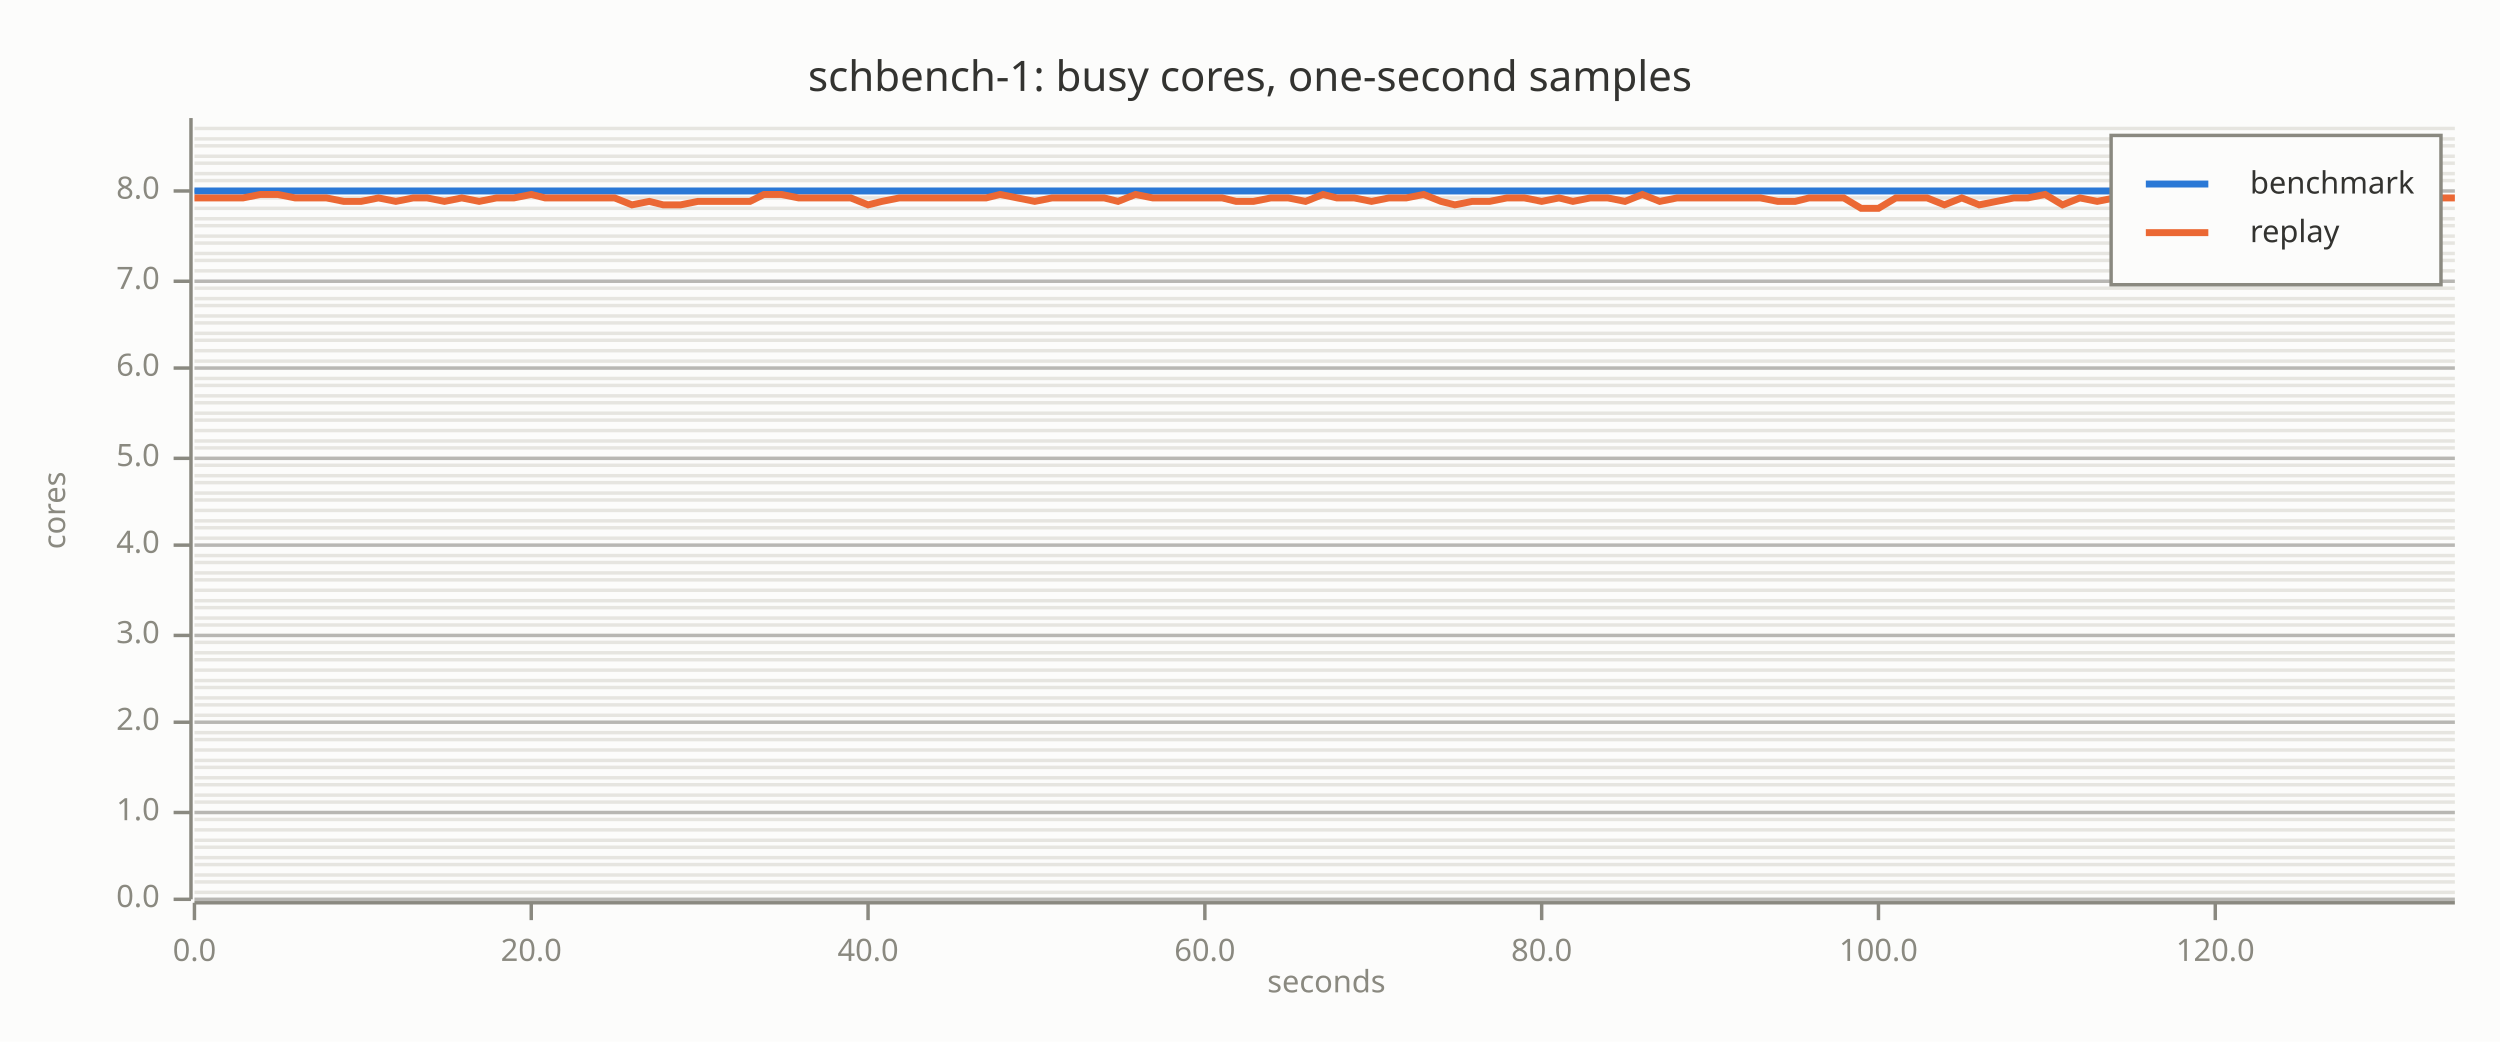
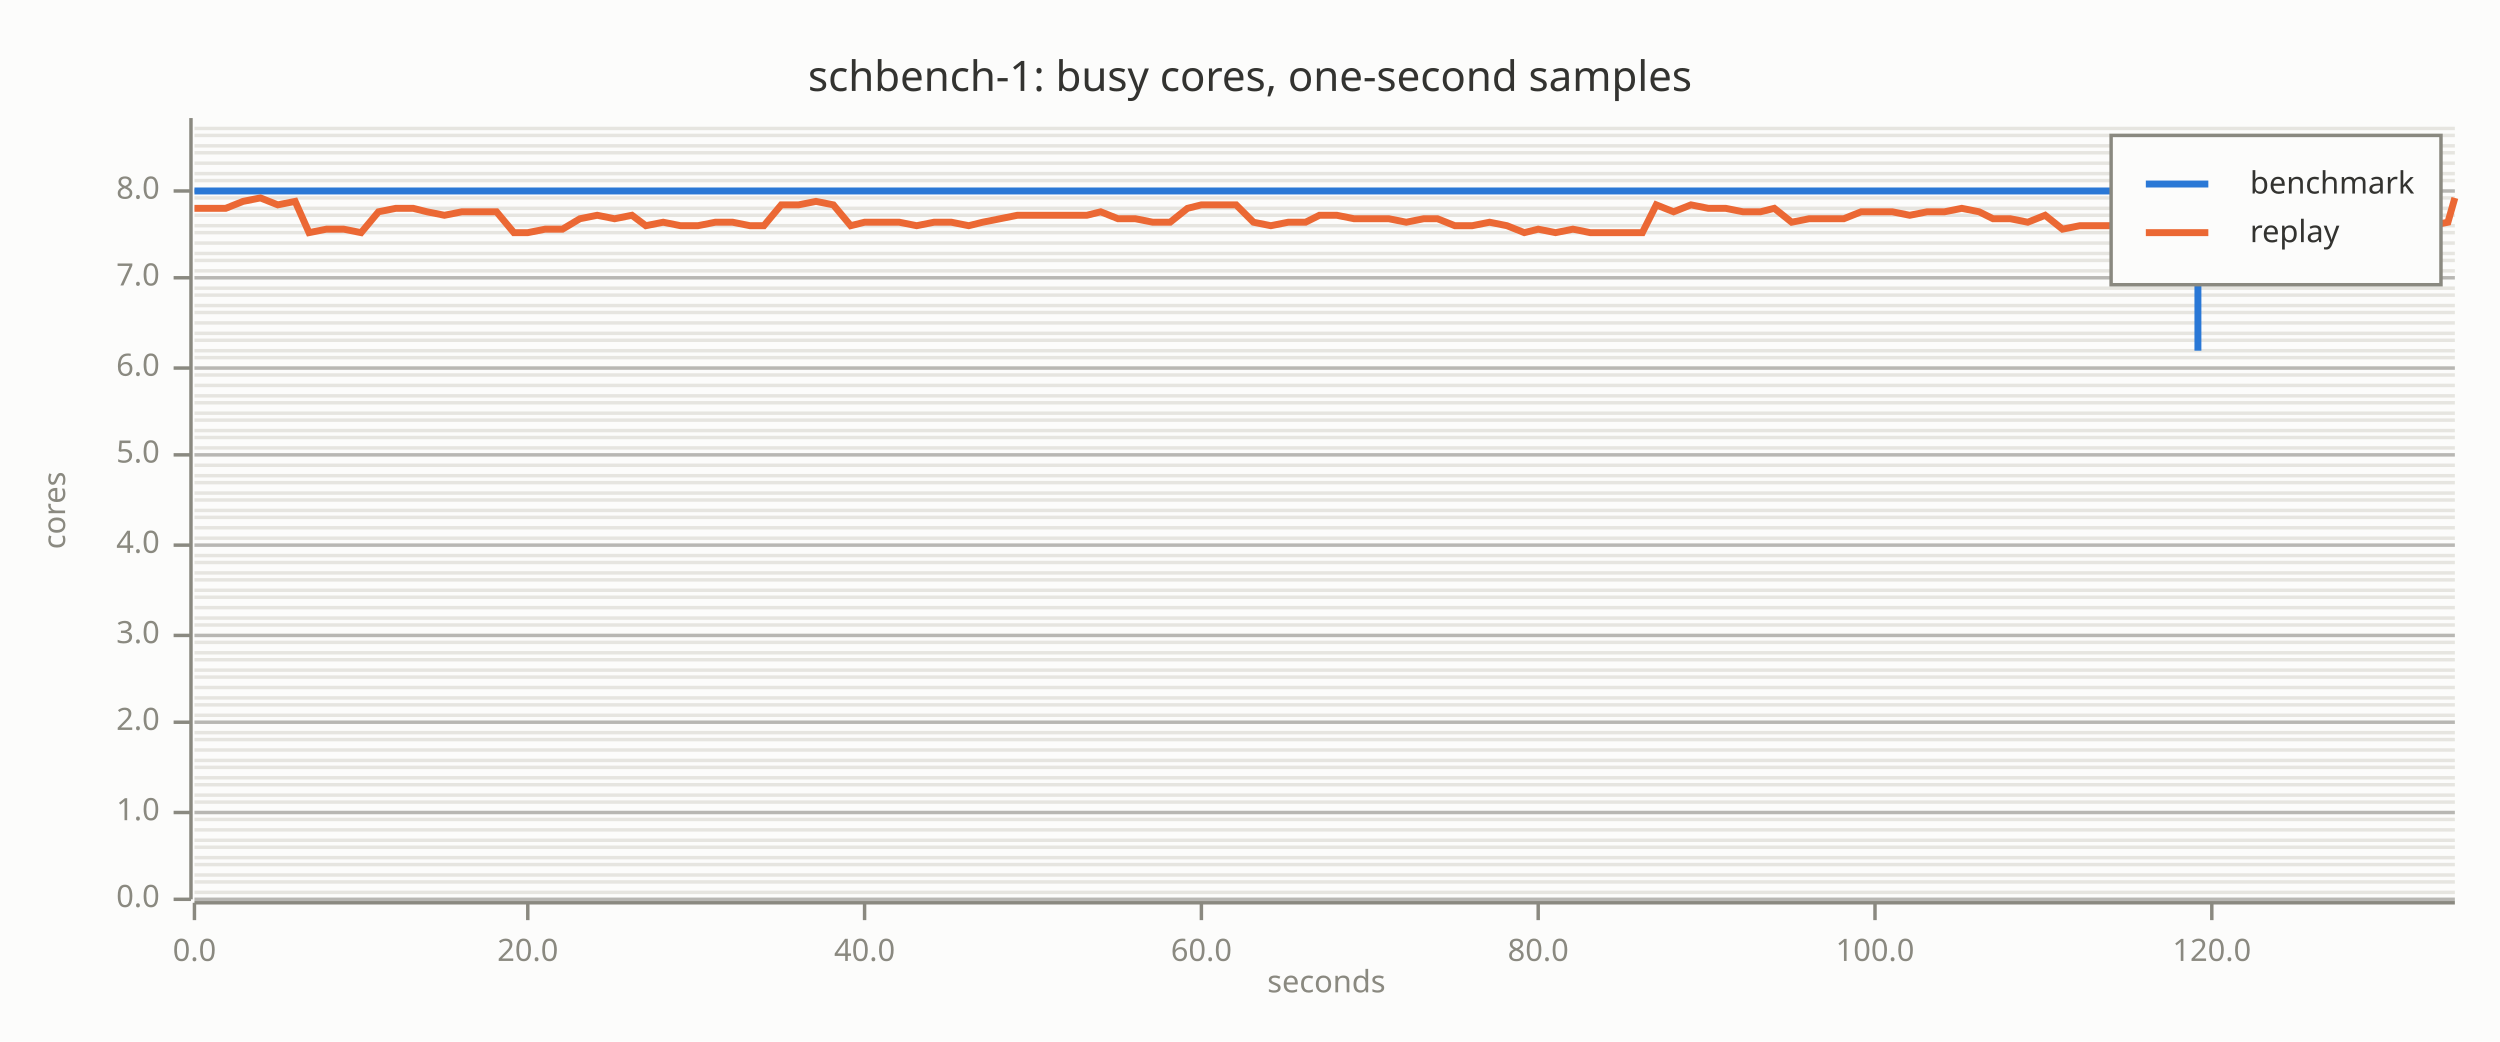
<svg xmlns="http://www.w3.org/2000/svg" width="720" height="300" viewBox="0 0 720 300">
  <rect x="0" y="0" width="720" height="300" opacity="1" fill="#FCFCFB" stroke="none" />
  <text x="360" y="17" dy="0.76em" text-anchor="middle" font-family="sans-serif" font-size="12.097" opacity="1" fill="#333330">
schbench-1: busy cores, one-second samples
</text>
  <line opacity="1" stroke="#E6E5E0" stroke-width="1" x1="56" y1="259" x2="707" y2="259" />
  <line opacity="1" stroke="#E6E5E0" stroke-width="1" x1="56" y1="257" x2="707" y2="257" />
  <line opacity="1" stroke="#E6E5E0" stroke-width="1" x1="56" y1="254" x2="707" y2="254" />
  <line opacity="1" stroke="#E6E5E0" stroke-width="1" x1="56" y1="252" x2="707" y2="252" />
  <line opacity="1" stroke="#E6E5E0" stroke-width="1" x1="56" y1="249" x2="707" y2="249" />
  <line opacity="1" stroke="#E6E5E0" stroke-width="1" x1="56" y1="247" x2="707" y2="247" />
  <line opacity="1" stroke="#E6E5E0" stroke-width="1" x1="56" y1="244" x2="707" y2="244" />
  <line opacity="1" stroke="#E6E5E0" stroke-width="1" x1="56" y1="242" x2="707" y2="242" />
  <line opacity="1" stroke="#E6E5E0" stroke-width="1" x1="56" y1="239" x2="707" y2="239" />
  <line opacity="1" stroke="#E6E5E0" stroke-width="1" x1="56" y1="236" x2="707" y2="236" />
  <line opacity="1" stroke="#E6E5E0" stroke-width="1" x1="56" y1="234" x2="707" y2="234" />
  <line opacity="1" stroke="#E6E5E0" stroke-width="1" x1="56" y1="231" x2="707" y2="231" />
  <line opacity="1" stroke="#E6E5E0" stroke-width="1" x1="56" y1="229" x2="707" y2="229" />
  <line opacity="1" stroke="#E6E5E0" stroke-width="1" x1="56" y1="226" x2="707" y2="226" />
  <line opacity="1" stroke="#E6E5E0" stroke-width="1" x1="56" y1="224" x2="707" y2="224" />
  <line opacity="1" stroke="#E6E5E0" stroke-width="1" x1="56" y1="221" x2="707" y2="221" />
  <line opacity="1" stroke="#E6E5E0" stroke-width="1" x1="56" y1="219" x2="707" y2="219" />
  <line opacity="1" stroke="#E6E5E0" stroke-width="1" x1="56" y1="216" x2="707" y2="216" />
  <line opacity="1" stroke="#E6E5E0" stroke-width="1" x1="56" y1="213" x2="707" y2="213" />
  <line opacity="1" stroke="#E6E5E0" stroke-width="1" x1="56" y1="211" x2="707" y2="211" />
  <line opacity="1" stroke="#E6E5E0" stroke-width="1" x1="56" y1="208" x2="707" y2="208" />
  <line opacity="1" stroke="#E6E5E0" stroke-width="1" x1="56" y1="206" x2="707" y2="206" />
  <line opacity="1" stroke="#E6E5E0" stroke-width="1" x1="56" y1="203" x2="707" y2="203" />
  <line opacity="1" stroke="#E6E5E0" stroke-width="1" x1="56" y1="201" x2="707" y2="201" />
  <line opacity="1" stroke="#E6E5E0" stroke-width="1" x1="56" y1="198" x2="707" y2="198" />
-   <line opacity="1" stroke="#E6E5E0" stroke-width="1" x1="56" y1="196" x2="707" y2="196" />
+   <line opacity="1" stroke="#E6E5E0" stroke-width="1" x1="56" y1="195" x2="707" y2="195" />
  <line opacity="1" stroke="#E6E5E0" stroke-width="1" x1="56" y1="193" x2="707" y2="193" />
  <line opacity="1" stroke="#E6E5E0" stroke-width="1" x1="56" y1="190" x2="707" y2="190" />
  <line opacity="1" stroke="#E6E5E0" stroke-width="1" x1="56" y1="188" x2="707" y2="188" />
  <line opacity="1" stroke="#E6E5E0" stroke-width="1" x1="56" y1="185" x2="707" y2="185" />
  <line opacity="1" stroke="#E6E5E0" stroke-width="1" x1="56" y1="183" x2="707" y2="183" />
  <line opacity="1" stroke="#E6E5E0" stroke-width="1" x1="56" y1="180" x2="707" y2="180" />
  <line opacity="1" stroke="#E6E5E0" stroke-width="1" x1="56" y1="178" x2="707" y2="178" />
  <line opacity="1" stroke="#E6E5E0" stroke-width="1" x1="56" y1="175" x2="707" y2="175" />
-   <line opacity="1" stroke="#E6E5E0" stroke-width="1" x1="56" y1="173" x2="707" y2="173" />
+   <line opacity="1" stroke="#E6E5E0" stroke-width="1" x1="56" y1="172" x2="707" y2="172" />
  <line opacity="1" stroke="#E6E5E0" stroke-width="1" x1="56" y1="170" x2="707" y2="170" />
  <line opacity="1" stroke="#E6E5E0" stroke-width="1" x1="56" y1="167" x2="707" y2="167" />
  <line opacity="1" stroke="#E6E5E0" stroke-width="1" x1="56" y1="165" x2="707" y2="165" />
  <line opacity="1" stroke="#E6E5E0" stroke-width="1" x1="56" y1="162" x2="707" y2="162" />
  <line opacity="1" stroke="#E6E5E0" stroke-width="1" x1="56" y1="160" x2="707" y2="160" />
  <line opacity="1" stroke="#E6E5E0" stroke-width="1" x1="56" y1="157" x2="707" y2="157" />
  <line opacity="1" stroke="#E6E5E0" stroke-width="1" x1="56" y1="155" x2="707" y2="155" />
  <line opacity="1" stroke="#E6E5E0" stroke-width="1" x1="56" y1="152" x2="707" y2="152" />
-   <line opacity="1" stroke="#E6E5E0" stroke-width="1" x1="56" y1="150" x2="707" y2="150" />
+   <line opacity="1" stroke="#E6E5E0" stroke-width="1" x1="56" y1="149" x2="707" y2="149" />
  <line opacity="1" stroke="#E6E5E0" stroke-width="1" x1="56" y1="147" x2="707" y2="147" />
  <line opacity="1" stroke="#E6E5E0" stroke-width="1" x1="56" y1="144" x2="707" y2="144" />
  <line opacity="1" stroke="#E6E5E0" stroke-width="1" x1="56" y1="142" x2="707" y2="142" />
  <line opacity="1" stroke="#E6E5E0" stroke-width="1" x1="56" y1="139" x2="707" y2="139" />
  <line opacity="1" stroke="#E6E5E0" stroke-width="1" x1="56" y1="137" x2="707" y2="137" />
  <line opacity="1" stroke="#E6E5E0" stroke-width="1" x1="56" y1="134" x2="707" y2="134" />
-   <line opacity="1" stroke="#E6E5E0" stroke-width="1" x1="56" y1="132" x2="707" y2="132" />
+   <line opacity="1" stroke="#E6E5E0" stroke-width="1" x1="56" y1="131" x2="707" y2="131" />
  <line opacity="1" stroke="#E6E5E0" stroke-width="1" x1="56" y1="129" x2="707" y2="129" />
-   <line opacity="1" stroke="#E6E5E0" stroke-width="1" x1="56" y1="127" x2="707" y2="127" />
+   <line opacity="1" stroke="#E6E5E0" stroke-width="1" x1="56" y1="126" x2="707" y2="126" />
  <line opacity="1" stroke="#E6E5E0" stroke-width="1" x1="56" y1="124" x2="707" y2="124" />
  <line opacity="1" stroke="#E6E5E0" stroke-width="1" x1="56" y1="121" x2="707" y2="121" />
  <line opacity="1" stroke="#E6E5E0" stroke-width="1" x1="56" y1="119" x2="707" y2="119" />
  <line opacity="1" stroke="#E6E5E0" stroke-width="1" x1="56" y1="116" x2="707" y2="116" />
  <line opacity="1" stroke="#E6E5E0" stroke-width="1" x1="56" y1="114" x2="707" y2="114" />
  <line opacity="1" stroke="#E6E5E0" stroke-width="1" x1="56" y1="111" x2="707" y2="111" />
-   <line opacity="1" stroke="#E6E5E0" stroke-width="1" x1="56" y1="109" x2="707" y2="109" />
+   <line opacity="1" stroke="#E6E5E0" stroke-width="1" x1="56" y1="108" x2="707" y2="108" />
  <line opacity="1" stroke="#E6E5E0" stroke-width="1" x1="56" y1="106" x2="707" y2="106" />
-   <line opacity="1" stroke="#E6E5E0" stroke-width="1" x1="56" y1="104" x2="707" y2="104" />
+   <line opacity="1" stroke="#E6E5E0" stroke-width="1" x1="56" y1="103" x2="707" y2="103" />
  <line opacity="1" stroke="#E6E5E0" stroke-width="1" x1="56" y1="101" x2="707" y2="101" />
  <line opacity="1" stroke="#E6E5E0" stroke-width="1" x1="56" y1="98" x2="707" y2="98" />
  <line opacity="1" stroke="#E6E5E0" stroke-width="1" x1="56" y1="96" x2="707" y2="96" />
  <line opacity="1" stroke="#E6E5E0" stroke-width="1" x1="56" y1="93" x2="707" y2="93" />
-   <line opacity="1" stroke="#E6E5E0" stroke-width="1" x1="56" y1="91" x2="707" y2="91" />
+   <line opacity="1" stroke="#E6E5E0" stroke-width="1" x1="56" y1="90" x2="707" y2="90" />
  <line opacity="1" stroke="#E6E5E0" stroke-width="1" x1="56" y1="88" x2="707" y2="88" />
-   <line opacity="1" stroke="#E6E5E0" stroke-width="1" x1="56" y1="86" x2="707" y2="86" />
+   <line opacity="1" stroke="#E6E5E0" stroke-width="1" x1="56" y1="85" x2="707" y2="85" />
  <line opacity="1" stroke="#E6E5E0" stroke-width="1" x1="56" y1="83" x2="707" y2="83" />
-   <line opacity="1" stroke="#E6E5E0" stroke-width="1" x1="56" y1="81" x2="707" y2="81" />
+   <line opacity="1" stroke="#E6E5E0" stroke-width="1" x1="56" y1="80" x2="707" y2="80" />
  <line opacity="1" stroke="#E6E5E0" stroke-width="1" x1="56" y1="78" x2="707" y2="78" />
  <line opacity="1" stroke="#E6E5E0" stroke-width="1" x1="56" y1="75" x2="707" y2="75" />
  <line opacity="1" stroke="#E6E5E0" stroke-width="1" x1="56" y1="73" x2="707" y2="73" />
  <line opacity="1" stroke="#E6E5E0" stroke-width="1" x1="56" y1="70" x2="707" y2="70" />
-   <line opacity="1" stroke="#E6E5E0" stroke-width="1" x1="56" y1="68" x2="707" y2="68" />
+   <line opacity="1" stroke="#E6E5E0" stroke-width="1" x1="56" y1="67" x2="707" y2="67" />
  <line opacity="1" stroke="#E6E5E0" stroke-width="1" x1="56" y1="65" x2="707" y2="65" />
-   <line opacity="1" stroke="#E6E5E0" stroke-width="1" x1="56" y1="63" x2="707" y2="63" />
+   <line opacity="1" stroke="#E6E5E0" stroke-width="1" x1="56" y1="62" x2="707" y2="62" />
  <line opacity="1" stroke="#E6E5E0" stroke-width="1" x1="56" y1="60" x2="707" y2="60" />
  <line opacity="1" stroke="#E6E5E0" stroke-width="1" x1="56" y1="57" x2="707" y2="57" />
  <line opacity="1" stroke="#E6E5E0" stroke-width="1" x1="56" y1="55" x2="707" y2="55" />
  <line opacity="1" stroke="#E6E5E0" stroke-width="1" x1="56" y1="52" x2="707" y2="52" />
  <line opacity="1" stroke="#E6E5E0" stroke-width="1" x1="56" y1="50" x2="707" y2="50" />
  <line opacity="1" stroke="#E6E5E0" stroke-width="1" x1="56" y1="47" x2="707" y2="47" />
-   <line opacity="1" stroke="#E6E5E0" stroke-width="1" x1="56" y1="45" x2="707" y2="45" />
+   <line opacity="1" stroke="#E6E5E0" stroke-width="1" x1="56" y1="44" x2="707" y2="44" />
  <line opacity="1" stroke="#E6E5E0" stroke-width="1" x1="56" y1="42" x2="707" y2="42" />
-   <line opacity="1" stroke="#E6E5E0" stroke-width="1" x1="56" y1="40" x2="707" y2="40" />
+   <line opacity="1" stroke="#E6E5E0" stroke-width="1" x1="56" y1="39" x2="707" y2="39" />
  <line opacity="1" stroke="#E6E5E0" stroke-width="1" x1="56" y1="37" x2="707" y2="37" />
  <text x="12" y="147" dy="0.76em" text-anchor="middle" font-family="sans-serif" font-size="8.871" opacity="1" fill="#8A8980" transform="rotate(270, 12, 147)">
cores
</text>
  <text x="382" y="288" dy="-0.5ex" text-anchor="middle" font-family="sans-serif" font-size="8.871" opacity="1" fill="#8A8980">
seconds
</text>
  <line opacity="0.2" stroke="#000000" stroke-width="1" x1="56" y1="259" x2="707" y2="259" />
  <line opacity="0.2" stroke="#000000" stroke-width="1" x1="56" y1="234" x2="707" y2="234" />
  <line opacity="0.2" stroke="#000000" stroke-width="1" x1="56" y1="208" x2="707" y2="208" />
  <line opacity="0.2" stroke="#000000" stroke-width="1" x1="56" y1="183" x2="707" y2="183" />
  <line opacity="0.2" stroke="#000000" stroke-width="1" x1="56" y1="157" x2="707" y2="157" />
-   <line opacity="0.2" stroke="#000000" stroke-width="1" x1="56" y1="132" x2="707" y2="132" />
+   <line opacity="0.2" stroke="#000000" stroke-width="1" x1="56" y1="131" x2="707" y2="131" />
  <line opacity="0.2" stroke="#000000" stroke-width="1" x1="56" y1="106" x2="707" y2="106" />
-   <line opacity="0.2" stroke="#000000" stroke-width="1" x1="56" y1="81" x2="707" y2="81" />
+   <line opacity="0.2" stroke="#000000" stroke-width="1" x1="56" y1="80" x2="707" y2="80" />
  <line opacity="0.2" stroke="#000000" stroke-width="1" x1="56" y1="55" x2="707" y2="55" />
  <polyline fill="none" opacity="1" stroke="#8A8980" stroke-width="1" points="55,34 55,259 " />
  <text x="46" y="259" dy="0.5ex" text-anchor="end" font-family="sans-serif" font-size="8.871" opacity="1" fill="#8A8980">
0.0
</text>
  <polyline fill="none" opacity="1" stroke="#8A8980" stroke-width="1" points="50,259 55,259 " />
  <text x="46" y="234" dy="0.5ex" text-anchor="end" font-family="sans-serif" font-size="8.871" opacity="1" fill="#8A8980">
1.0
</text>
  <polyline fill="none" opacity="1" stroke="#8A8980" stroke-width="1" points="50,234 55,234 " />
  <text x="46" y="208" dy="0.5ex" text-anchor="end" font-family="sans-serif" font-size="8.871" opacity="1" fill="#8A8980">
2.0
</text>
  <polyline fill="none" opacity="1" stroke="#8A8980" stroke-width="1" points="50,208 55,208 " />
  <text x="46" y="183" dy="0.5ex" text-anchor="end" font-family="sans-serif" font-size="8.871" opacity="1" fill="#8A8980">
3.0
</text>
  <polyline fill="none" opacity="1" stroke="#8A8980" stroke-width="1" points="50,183 55,183 " />
  <text x="46" y="157" dy="0.5ex" text-anchor="end" font-family="sans-serif" font-size="8.871" opacity="1" fill="#8A8980">
4.0
</text>
  <polyline fill="none" opacity="1" stroke="#8A8980" stroke-width="1" points="50,157 55,157 " />
-   <text x="46" y="132" dy="0.5ex" text-anchor="end" font-family="sans-serif" font-size="8.871" opacity="1" fill="#8A8980">
+   <text x="46" y="131" dy="0.5ex" text-anchor="end" font-family="sans-serif" font-size="8.871" opacity="1" fill="#8A8980">
5.0
</text>
-   <polyline fill="none" opacity="1" stroke="#8A8980" stroke-width="1" points="50,132 55,132 " />
+   <polyline fill="none" opacity="1" stroke="#8A8980" stroke-width="1" points="50,131 55,131 " />
  <text x="46" y="106" dy="0.5ex" text-anchor="end" font-family="sans-serif" font-size="8.871" opacity="1" fill="#8A8980">
6.0
</text>
  <polyline fill="none" opacity="1" stroke="#8A8980" stroke-width="1" points="50,106 55,106 " />
-   <text x="46" y="81" dy="0.5ex" text-anchor="end" font-family="sans-serif" font-size="8.871" opacity="1" fill="#8A8980">
+   <text x="46" y="80" dy="0.5ex" text-anchor="end" font-family="sans-serif" font-size="8.871" opacity="1" fill="#8A8980">
7.0
</text>
-   <polyline fill="none" opacity="1" stroke="#8A8980" stroke-width="1" points="50,81 55,81 " />
+   <polyline fill="none" opacity="1" stroke="#8A8980" stroke-width="1" points="50,80 55,80 " />
  <text x="46" y="55" dy="0.5ex" text-anchor="end" font-family="sans-serif" font-size="8.871" opacity="1" fill="#8A8980">
8.0
</text>
  <polyline fill="none" opacity="1" stroke="#8A8980" stroke-width="1" points="50,55 55,55 " />
  <polyline fill="none" opacity="1" stroke="#8A8980" stroke-width="1" points="56,260 707,260 " />
  <text x="56" y="270" dy="0.76em" text-anchor="middle" font-family="sans-serif" font-size="8.871" opacity="1" fill="#8A8980">
0.0
</text>
  <polyline fill="none" opacity="1" stroke="#8A8980" stroke-width="1" points="56,260 56,265 " />
-   <text x="153" y="270" dy="0.76em" text-anchor="middle" font-family="sans-serif" font-size="8.871" opacity="1" fill="#8A8980">
+   <text x="152" y="270" dy="0.76em" text-anchor="middle" font-family="sans-serif" font-size="8.871" opacity="1" fill="#8A8980">
20.0
</text>
-   <polyline fill="none" opacity="1" stroke="#8A8980" stroke-width="1" points="153,260 153,265 " />
-   <text x="250" y="270" dy="0.76em" text-anchor="middle" font-family="sans-serif" font-size="8.871" opacity="1" fill="#8A8980">
+   <polyline fill="none" opacity="1" stroke="#8A8980" stroke-width="1" points="152,260 152,265 " />
+   <text x="249" y="270" dy="0.76em" text-anchor="middle" font-family="sans-serif" font-size="8.871" opacity="1" fill="#8A8980">
40.0
</text>
-   <polyline fill="none" opacity="1" stroke="#8A8980" stroke-width="1" points="250,260 250,265 " />
-   <text x="347" y="270" dy="0.76em" text-anchor="middle" font-family="sans-serif" font-size="8.871" opacity="1" fill="#8A8980">
+   <polyline fill="none" opacity="1" stroke="#8A8980" stroke-width="1" points="249,260 249,265 " />
+   <text x="346" y="270" dy="0.76em" text-anchor="middle" font-family="sans-serif" font-size="8.871" opacity="1" fill="#8A8980">
60.0
</text>
-   <polyline fill="none" opacity="1" stroke="#8A8980" stroke-width="1" points="347,260 347,265 " />
-   <text x="444" y="270" dy="0.76em" text-anchor="middle" font-family="sans-serif" font-size="8.871" opacity="1" fill="#8A8980">
+   <polyline fill="none" opacity="1" stroke="#8A8980" stroke-width="1" points="346,260 346,265 " />
+   <text x="443" y="270" dy="0.76em" text-anchor="middle" font-family="sans-serif" font-size="8.871" opacity="1" fill="#8A8980">
80.0
</text>
-   <polyline fill="none" opacity="1" stroke="#8A8980" stroke-width="1" points="444,260 444,265 " />
-   <text x="541" y="270" dy="0.76em" text-anchor="middle" font-family="sans-serif" font-size="8.871" opacity="1" fill="#8A8980">
+   <polyline fill="none" opacity="1" stroke="#8A8980" stroke-width="1" points="443,260 443,265 " />
+   <text x="540" y="270" dy="0.76em" text-anchor="middle" font-family="sans-serif" font-size="8.871" opacity="1" fill="#8A8980">
100.0
</text>
-   <polyline fill="none" opacity="1" stroke="#8A8980" stroke-width="1" points="541,260 541,265 " />
-   <text x="638" y="270" dy="0.76em" text-anchor="middle" font-family="sans-serif" font-size="8.871" opacity="1" fill="#8A8980">
+   <polyline fill="none" opacity="1" stroke="#8A8980" stroke-width="1" points="540,260 540,265 " />
+   <text x="637" y="270" dy="0.76em" text-anchor="middle" font-family="sans-serif" font-size="8.871" opacity="1" fill="#8A8980">
120.0
</text>
-   <polyline fill="none" opacity="1" stroke="#8A8980" stroke-width="1" points="638,260 638,265 " />
-   <polyline fill="none" opacity="1" stroke="#2A78D6" stroke-width="2" points="56,55 60,55 65,55 70,55 75,55 80,55 85,55 89,55 94,55 99,55 104,55 109,55 114,55 119,55 123,55 128,55 133,55 138,55 143,55 148,55 153,55 157,55 162,55 167,55 172,55 177,55 182,55 187,55 191,55 196,55 201,55 206,55 211,55 216,55 220,55 225,55 230,55 235,55 240,55 245,55 250,55 254,55 259,55 264,55 269,55 274,55 279,55 284,55 288,55 293,55 298,55 303,55 308,55 313,55 318,55 322,55 327,55 332,55 337,55 342,55 347,55 352,55 356,55 361,55 366,55 371,55 376,55 381,55 385,55 390,55 395,55 400,55 405,55 410,55 415,55 419,55 424,55 429,55 434,55 439,55 444,55 449,55 453,55 458,55 463,55 468,55 473,55 478,55 483,55 487,55 492,55 497,55 502,55 507,55 512,55 517,55 521,55 526,55 531,55 536,55 541,55 546,55 550,55 555,55 560,55 565,55 570,55 575,55 580,55 584,55 589,55 594,55 599,55 604,55 609,55 614,55 618,55 623,55 628,55 633,55 636,55 " />
-   <polyline fill="none" opacity="1" stroke="#EB6834" stroke-width="2" points="56,57 60,57 65,57 70,57 75,56 80,56 85,57 89,57 94,57 99,58 104,58 109,57 114,58 119,57 123,57 128,58 133,57 138,58 143,57 148,57 153,56 157,57 162,57 167,57 172,57 177,57 182,59 187,58 191,59 196,59 201,58 206,58 211,58 216,58 220,56 225,56 230,57 235,57 240,57 245,57 250,59 254,58 259,57 264,57 269,57 274,57 279,57 284,57 288,56 293,57 298,58 303,57 308,57 313,57 318,57 322,58 327,56 332,57 337,57 342,57 347,57 352,57 356,58 361,58 366,57 371,57 376,58 381,56 385,57 390,57 395,58 400,57 405,57 410,56 415,58 419,59 424,58 429,58 434,57 439,57 444,58 449,57 453,58 458,57 463,57 468,58 473,56 478,58 483,57 487,57 492,57 497,57 502,57 507,57 512,58 517,58 521,57 526,57 531,57 536,60 541,60 546,57 550,57 555,57 560,59 565,57 570,59 575,58 580,57 584,57 589,56 594,59 599,57 604,58 609,57 614,58 618,57 623,57 628,56 633,56 638,56 643,56 648,58 652,57 657,57 662,57 667,57 672,57 677,56 681,57 686,58 691,57 696,57 701,57 706,57 707,57 " />
+   <polyline fill="none" opacity="1" stroke="#8A8980" stroke-width="1" points="637,260 637,265 " />
+   <polyline fill="none" opacity="1" stroke="#2A78D6" stroke-width="2" points="56,55 60,55 65,55 70,55 75,55 80,55 85,55 89,55 94,55 99,55 104,55 109,55 114,55 119,55 123,55 128,55 133,55 138,55 143,55 148,55 152,55 157,55 162,55 167,55 172,55 177,55 182,55 186,55 191,55 196,55 201,55 206,55 211,55 216,55 220,55 225,55 230,55 235,55 240,55 245,55 249,55 254,55 259,55 264,55 269,55 274,55 279,55 283,55 288,55 293,55 298,55 303,55 308,55 313,55 317,55 322,55 327,55 332,55 337,55 342,55 346,55 351,55 356,55 361,55 366,55 371,55 376,55 380,55 385,55 390,55 395,55 400,55 405,55 410,55 414,55 419,55 424,55 429,55 434,55 439,55 443,55 448,55 453,55 458,55 463,55 468,55 473,55 477,55 482,55 487,55 492,55 497,55 502,55 507,55 511,55 516,55 521,55 526,55 531,55 536,55 540,55 545,55 550,55 555,55 560,55 565,55 570,55 574,55 579,55 584,55 589,55 594,55 599,55 603,55 608,55 613,55 618,55 623,55 628,55 633,55 633,101 " />
+   <polyline fill="none" opacity="1" stroke="#EB6834" stroke-width="2" points="56,60 60,60 65,60 70,58 75,57 80,59 85,58 89,67 94,66 99,66 104,67 109,61 114,60 119,60 123,61 128,62 133,61 138,61 143,61 148,67 152,67 157,66 162,66 167,63 172,62 177,63 182,62 186,65 191,64 196,65 201,65 206,64 211,64 216,65 220,65 225,59 230,59 235,58 240,59 245,65 249,64 254,64 259,64 264,65 269,64 274,64 279,65 283,64 288,63 293,62 298,62 303,62 308,62 313,62 317,61 322,63 327,63 332,64 337,64 342,60 346,59 351,59 356,59 361,64 366,65 371,64 376,64 380,62 385,62 390,63 395,63 400,63 405,64 410,63 414,63 419,65 424,65 429,64 434,65 439,67 443,66 448,67 453,66 458,67 463,67 468,67 473,67 477,59 482,61 487,59 492,60 497,60 502,61 507,61 511,60 516,64 521,63 526,63 531,63 536,61 540,61 545,61 550,62 555,61 560,61 565,60 570,61 574,63 579,63 584,64 589,62 594,66 599,65 603,65 608,65 613,62 618,62 623,62 628,61 633,66 637,66 642,66 647,66 652,65 657,65 662,65 667,65 671,69 676,68 681,69 686,69 691,64 696,64 700,65 705,64 707,57 " />
  <rect x="608" y="39" width="95" height="43" opacity="1" fill="#FCFCFB" stroke="none" />
  <rect x="608" y="39" width="95" height="43" opacity="1" fill="none" stroke="#8A8980" />
  <text x="648" y="49" dy="0.76em" text-anchor="start" font-family="sans-serif" font-size="8.871" opacity="1" fill="#333330">
benchmark
</text>
  <text x="648" y="63" dy="0.76em" text-anchor="start" font-family="sans-serif" font-size="8.871" opacity="1" fill="#333330">
replay
</text>
  <polyline fill="none" opacity="1" stroke="#2A78D6" stroke-width="2" points="618,53 636,53 " />
  <polyline fill="none" opacity="1" stroke="#EB6834" stroke-width="2" points="618,67 636,67 " />
</svg>
